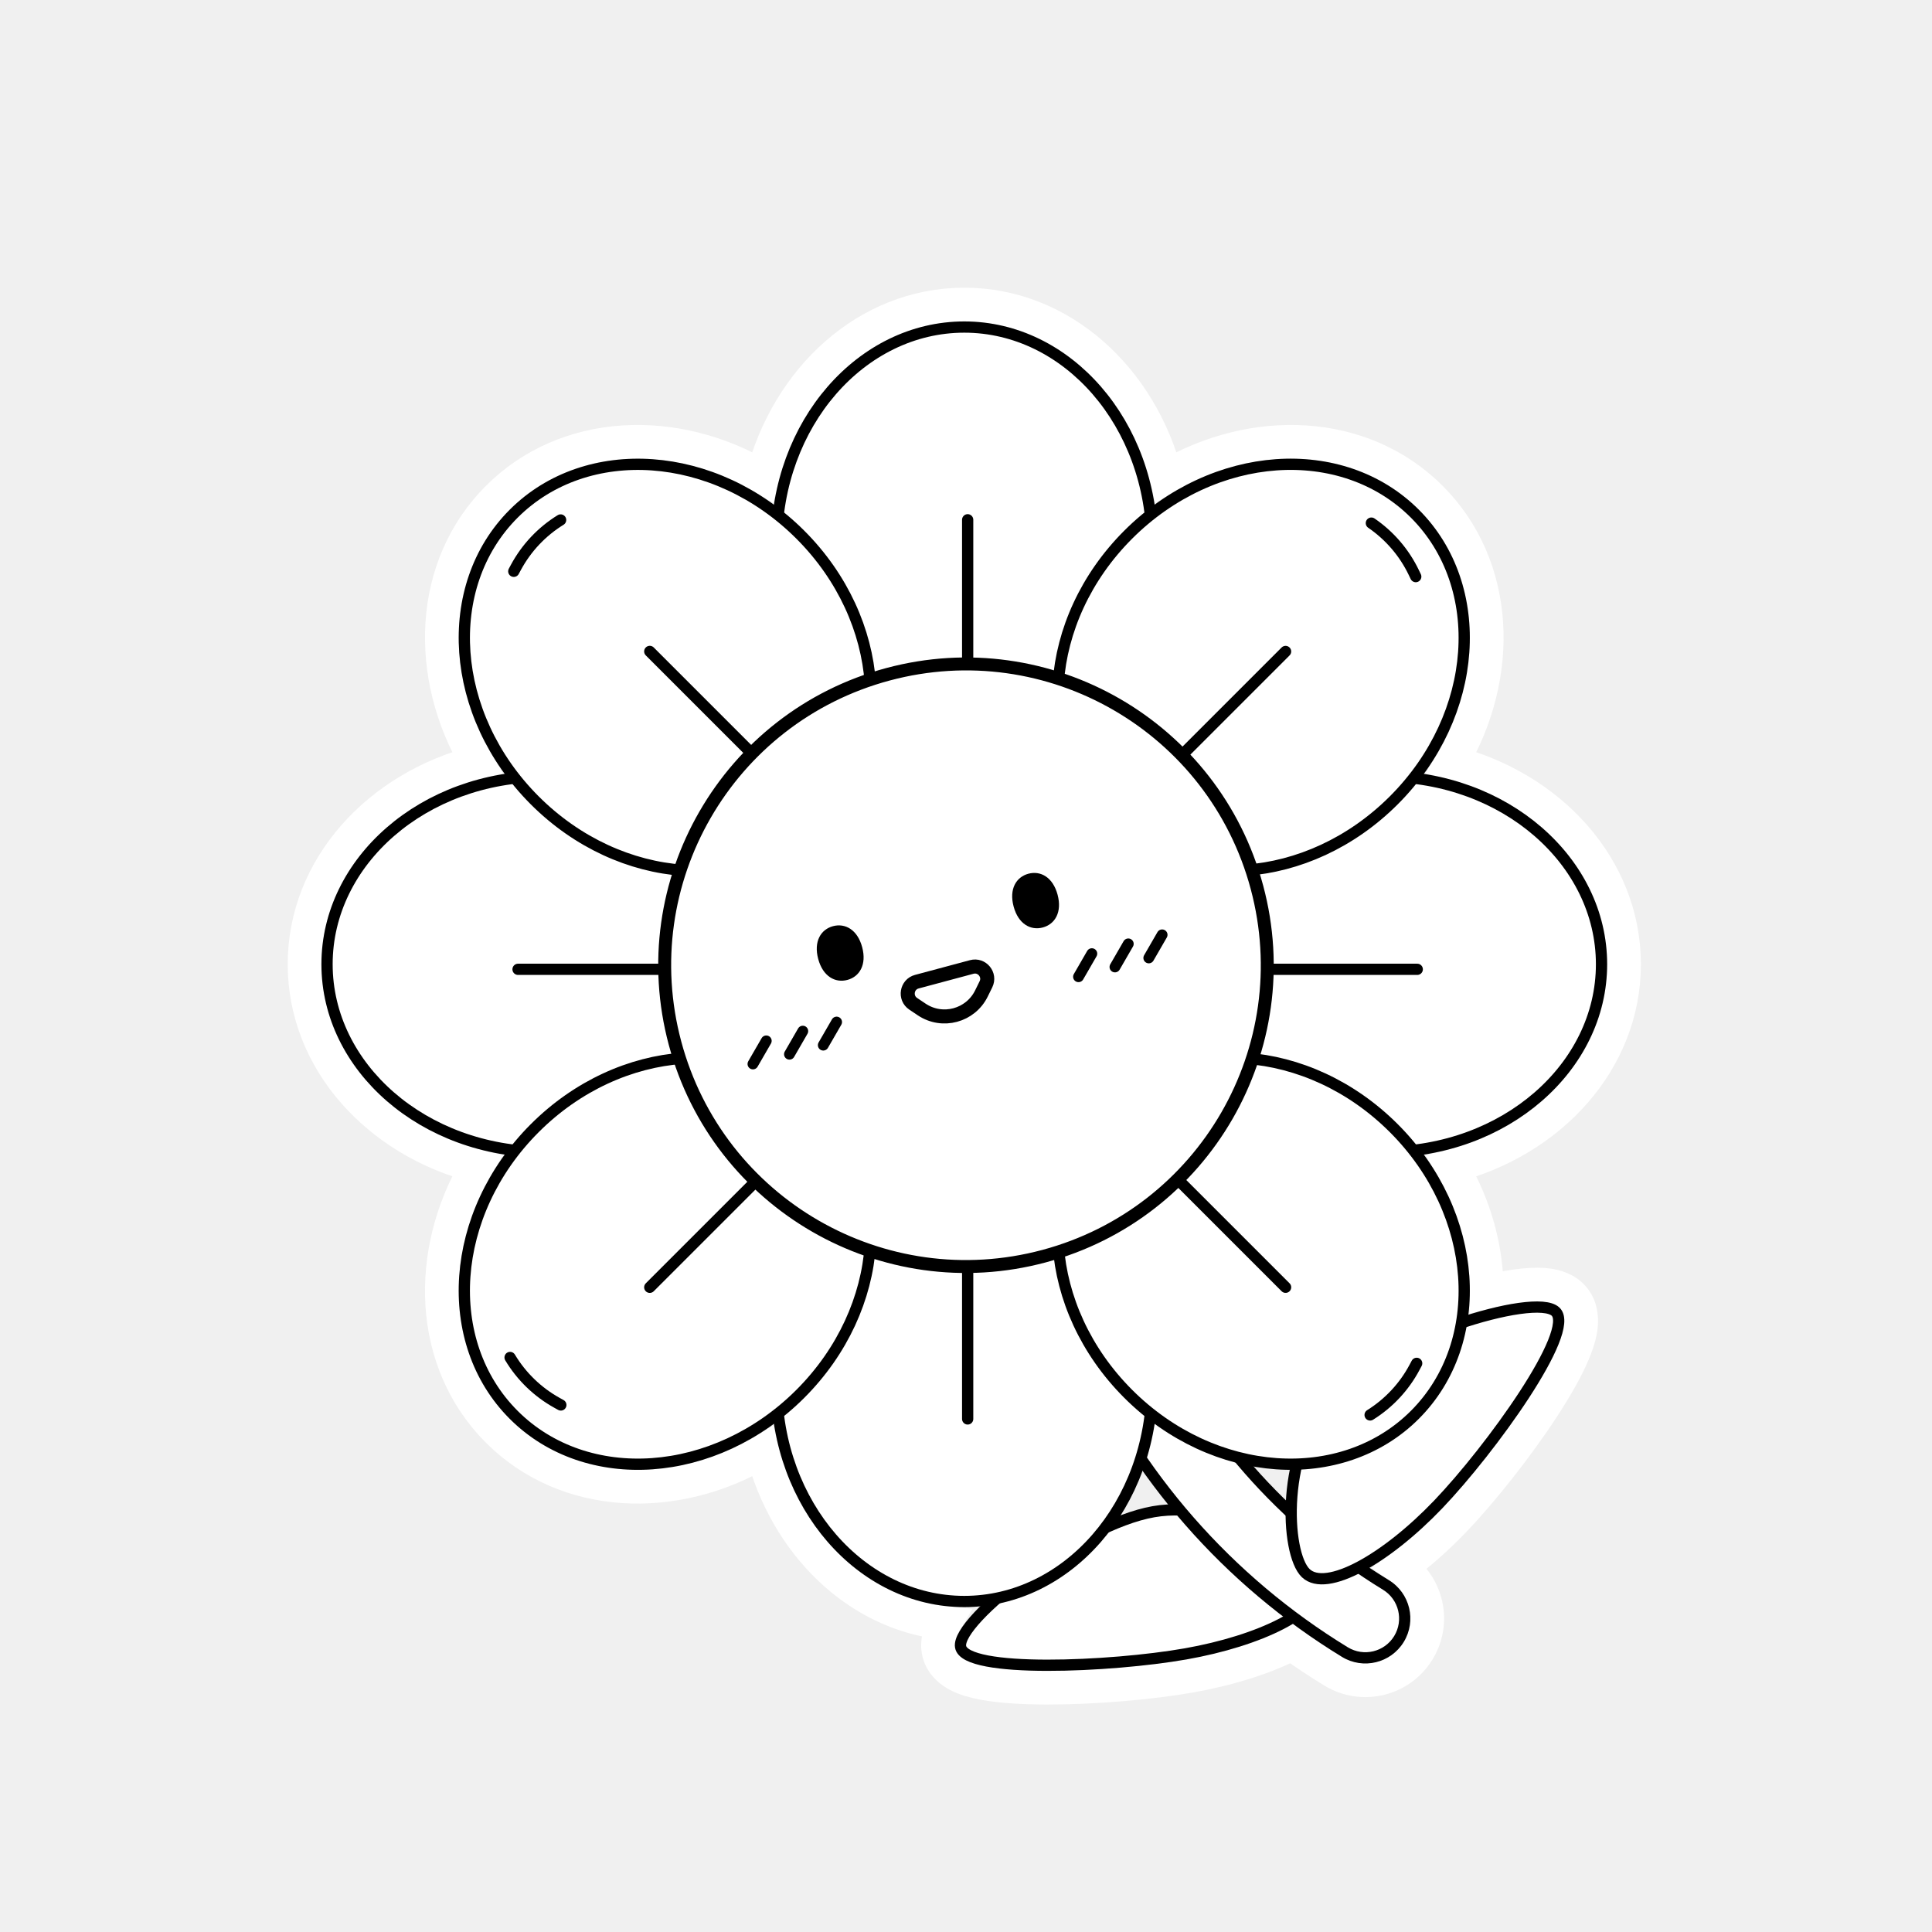
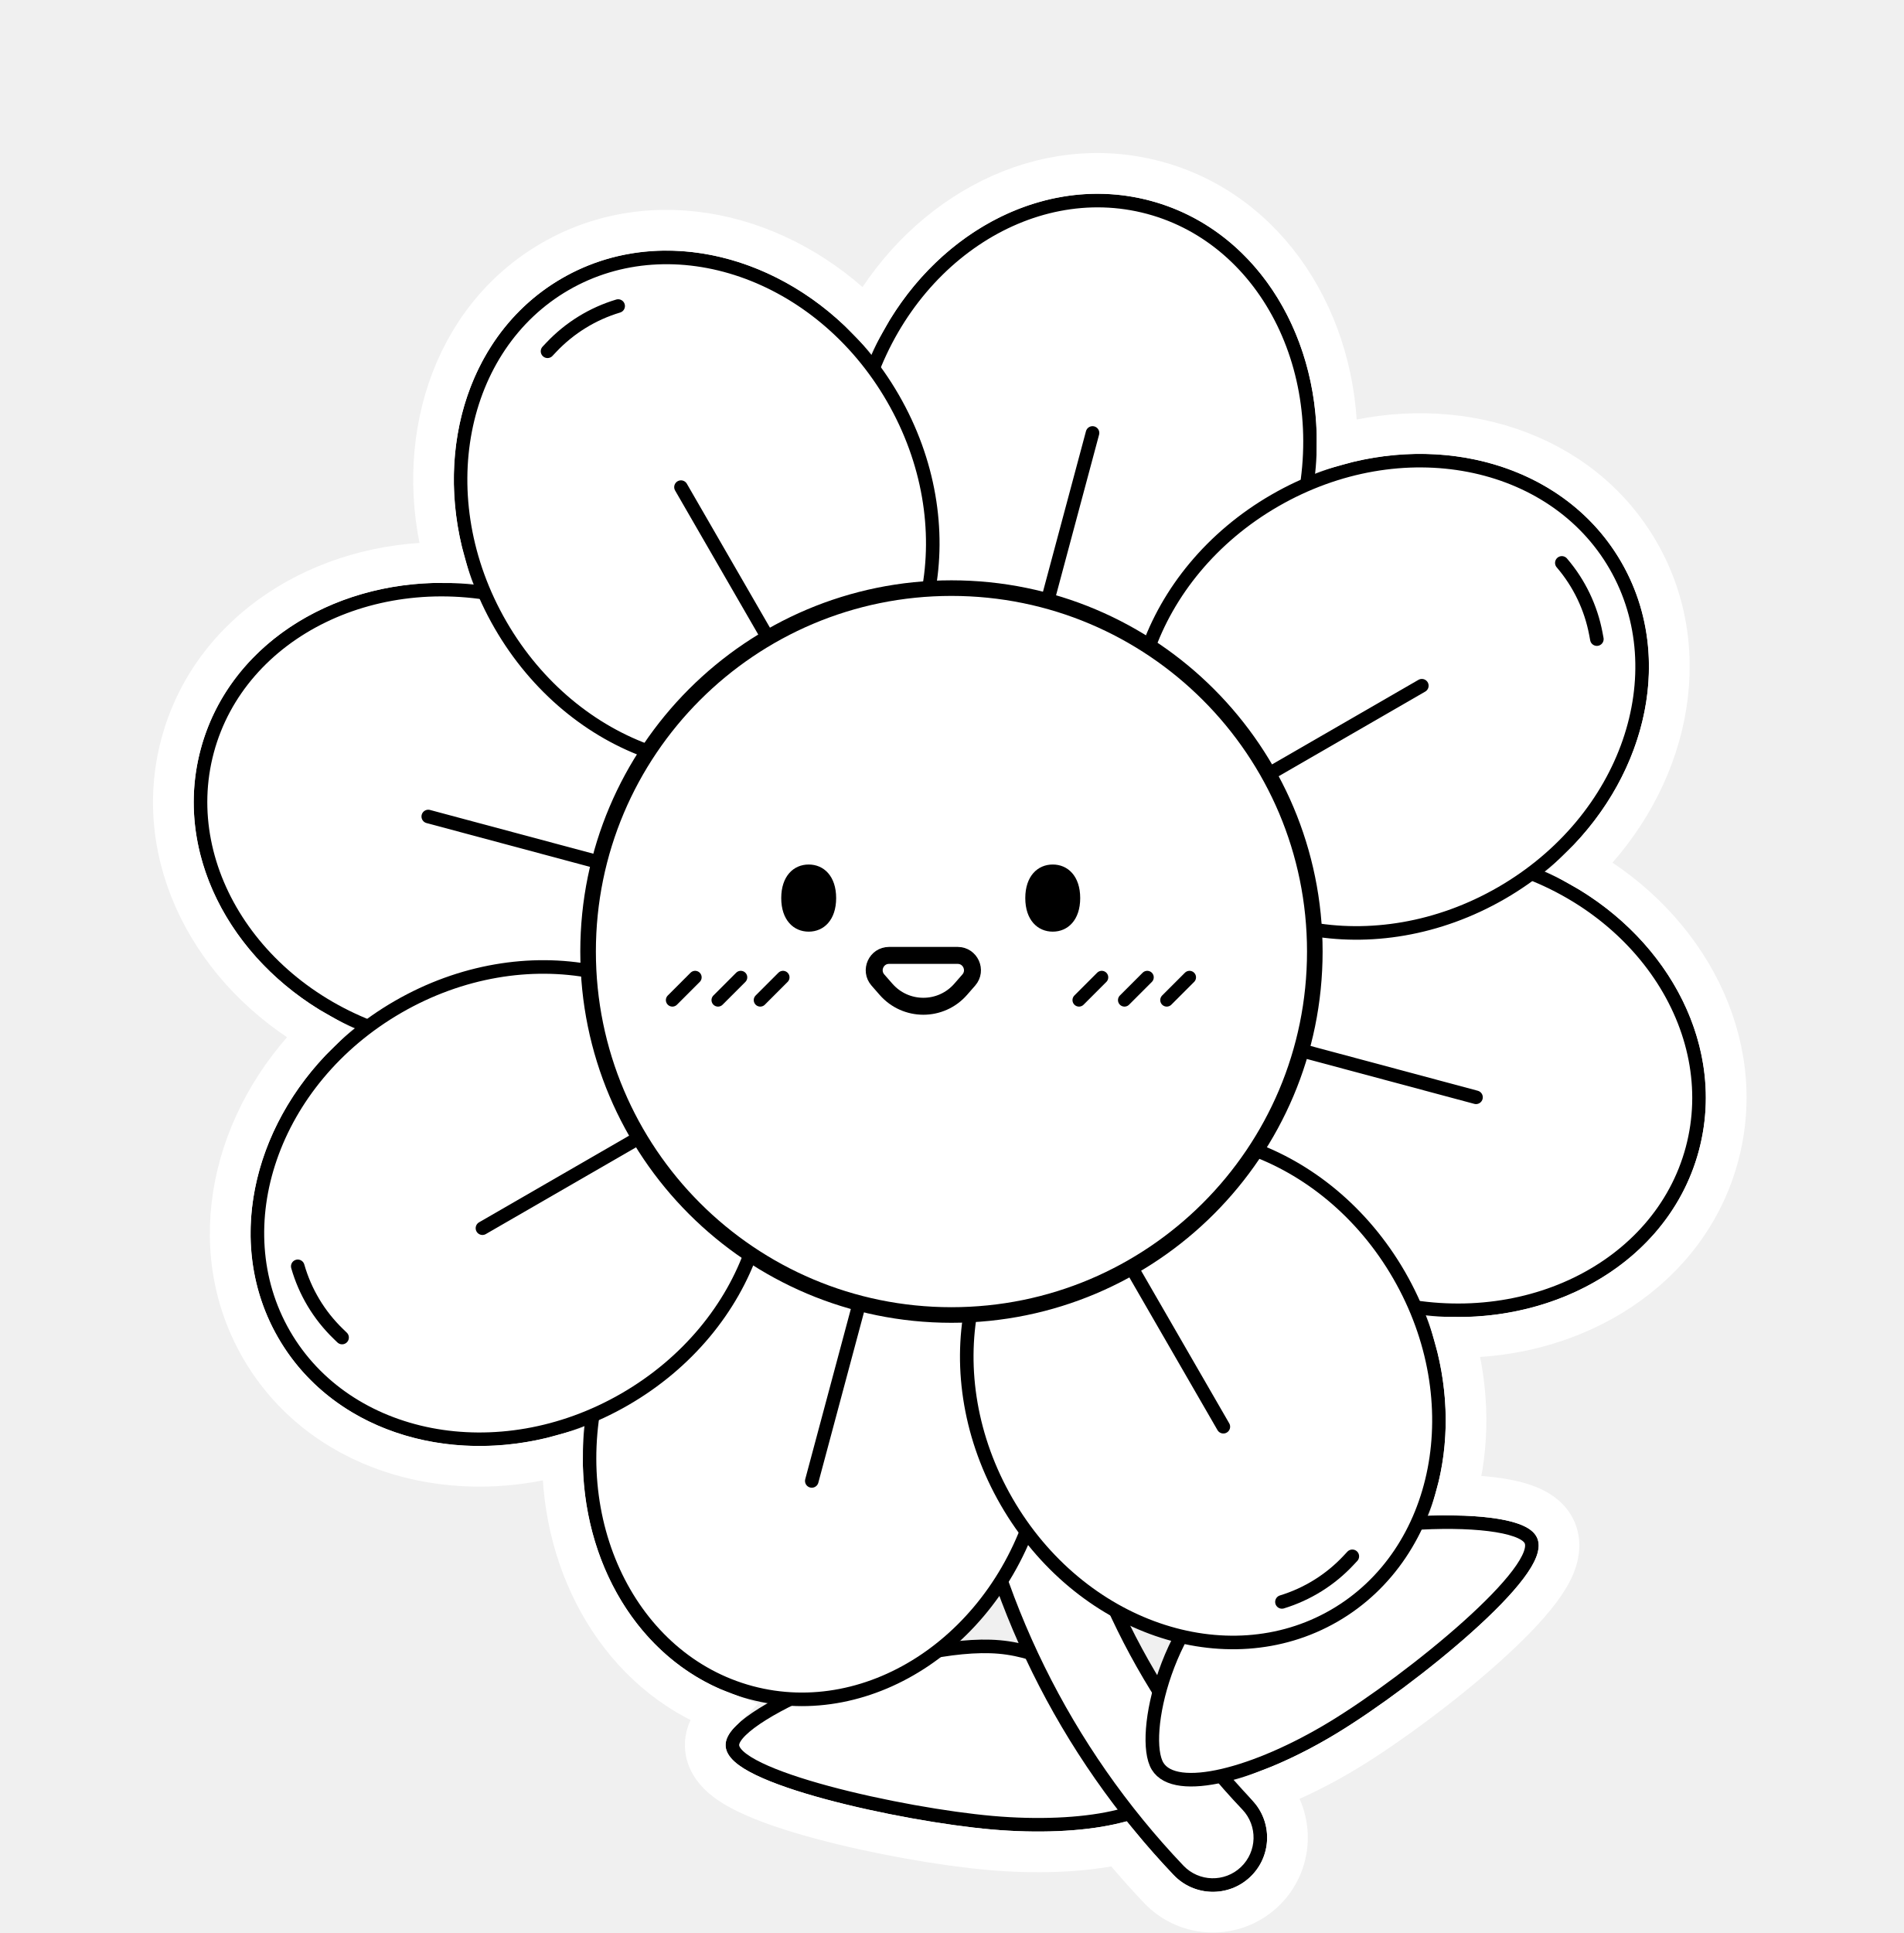
- <svg xmlns="http://www.w3.org/2000/svg" width="247" height="247" viewBox="0 0 247 247" fill="none">
-   <path d="M123.281 38.938C110.874 38.938 100.709 48.418 97.478 60.981C86.308 54.382 72.418 54.867 63.644 63.64C54.87 72.414 54.387 86.304 60.986 97.473C48.42 100.704 38.939 110.87 38.939 123.279C38.939 135.688 48.42 145.852 60.986 149.083C54.386 160.252 54.87 174.143 63.644 182.918C72.418 191.692 86.309 192.175 97.478 185.574C100.49 197.288 109.528 206.321 120.792 207.492C120.366 208.228 119.804 209.414 119.942 210.751L119.981 211.03L120.051 211.353C120.408 212.71 121.402 213.528 122.178 213.987L122.517 214.174C123.457 214.656 124.579 214.96 125.681 215.169C127.92 215.594 130.809 215.758 133.835 215.764C139.916 215.775 147.124 215.139 152.062 214.27C157.023 213.398 161.666 211.947 165.074 210.183C165.096 210.172 165.117 210.159 165.139 210.148C166.86 211.376 168.627 212.547 170.44 213.655C174.165 215.93 179.03 214.755 181.305 211.03C183.503 207.431 182.481 202.768 179.05 200.405C181.358 198.729 183.729 196.642 185.966 194.3C189.436 190.668 193.949 184.998 197.28 179.89L197.28 179.889C198.937 177.347 200.383 174.822 201.246 172.687C201.671 171.635 202.025 170.511 202.123 169.439C202.213 168.443 202.133 166.824 200.861 165.608C199.783 164.579 198.336 164.338 197.398 164.263C196.32 164.178 195.101 164.259 193.853 164.433C192.688 164.595 191.411 164.852 190.07 165.186C190.102 159.751 188.575 154.152 185.577 149.085C198.144 145.855 207.626 135.69 207.626 123.28C207.626 110.87 198.143 100.704 185.576 97.474C192.175 86.305 191.69 72.414 182.917 63.64C174.144 54.867 160.254 54.382 149.085 60.98C145.853 48.417 135.689 38.938 123.281 38.938Z" stroke="white" stroke-width="4.311" stroke-linecap="round" />
-   <path d="M122.81 210.539C123.409 213.943 142.037 213.121 151.563 211.446C161.09 209.771 168.946 205.937 168.347 202.533C167.749 199.129 156.988 191.595 147.462 193.27C137.935 194.945 122.212 207.135 122.81 210.539Z" fill="white" stroke="black" stroke-width="1.437" stroke-linecap="round" />
-   <path d="M138.734 149.141C137.61 146.601 134.638 145.452 132.099 146.577C129.559 147.701 128.412 150.673 129.536 153.213L138.136 172.642C145.217 188.638 157.009 202.094 171.938 211.212C174.308 212.66 177.404 211.912 178.852 209.542C180.3 207.172 179.552 204.075 177.182 202.627C164 194.576 153.587 182.695 147.335 168.571L138.734 149.141Z" fill="white" />
-   <path d="M138.734 149.141L139.391 148.85L139.391 148.85L138.734 149.141ZM132.099 146.577L131.808 145.92L131.808 145.92L132.099 146.577ZM129.536 153.213L130.193 152.922L130.193 152.922L129.536 153.213ZM138.136 172.642L137.479 172.933L137.479 172.933L138.136 172.642ZM171.938 211.212L171.563 211.826L171.563 211.825L171.938 211.212ZM178.852 209.542L179.465 209.917L179.465 209.917L178.852 209.542ZM177.182 202.627L177.557 202.014L177.557 202.014L177.182 202.627ZM147.335 168.571L146.678 168.861L146.678 168.861L147.335 168.571ZM138.734 149.141L138.077 149.431C137.113 147.254 134.566 146.27 132.389 147.234L132.099 146.577L131.808 145.92C134.711 144.635 138.106 145.947 139.391 148.85L138.734 149.141ZM132.099 146.577L132.389 147.234C130.213 148.197 129.229 150.745 130.193 152.922L129.536 153.213L128.879 153.504C127.594 150.601 128.905 147.205 131.808 145.92L132.099 146.577ZM129.536 153.213L130.193 152.922L138.793 172.351L138.136 172.642L137.479 172.933L128.879 153.504L129.536 153.213ZM138.136 172.642L138.793 172.351C145.815 188.213 157.508 201.557 172.312 210.599L171.938 211.212L171.563 211.825C156.51 202.631 144.619 189.062 137.479 172.933L138.136 172.642ZM171.938 211.212L172.312 210.599C174.344 211.84 176.998 211.199 178.239 209.168L178.852 209.542L179.465 209.917C177.811 212.626 174.272 213.48 171.563 211.826L171.938 211.212ZM178.852 209.542L178.239 209.168C179.48 207.136 178.839 204.482 176.807 203.241L177.182 202.627L177.557 202.014C180.265 203.669 181.12 207.208 179.465 209.917L178.852 209.542ZM177.182 202.627L176.808 203.241C163.501 195.113 152.989 183.12 146.678 168.861L147.335 168.571L147.992 168.28C154.185 182.27 164.499 194.039 177.557 202.014L177.182 202.627ZM147.335 168.571L146.678 168.861L138.077 149.431L138.734 149.141L139.391 148.85L147.992 168.28L147.335 168.571Z" fill="black" />
-   <path d="M198.874 167.689C201.502 170.199 190.568 185.324 183.887 192.318C177.205 199.312 169.565 203.631 166.937 201.121C164.309 198.611 163.67 185.147 170.351 178.153C177.033 171.159 196.247 165.178 198.874 167.689Z" fill="white" stroke="black" stroke-width="1.437" stroke-linecap="round" />
-   <path d="M41.811 123.275C41.811 136.444 54.165 147.288 69.629 147.289C85.092 147.289 97.447 136.444 97.447 123.275C97.447 110.106 85.092 99.262 69.629 99.262C54.166 99.262 41.812 110.106 41.811 123.275Z" fill="white" stroke="black" stroke-width="1.437" />
-   <path d="M149.114 123.275C149.114 136.444 161.468 147.288 176.931 147.289C192.395 147.289 204.75 136.444 204.75 123.275C204.75 110.106 192.395 99.262 176.931 99.262C161.468 99.262 149.114 110.106 149.114 123.275Z" fill="white" stroke="black" stroke-width="1.437" />
-   <path d="M123.281 41.813C110.112 41.813 99.267 54.167 99.267 69.63C99.267 85.094 110.112 97.448 123.281 97.448C136.449 97.448 147.293 85.094 147.293 69.63C147.293 54.167 136.449 41.813 123.281 41.813Z" fill="white" stroke="black" stroke-width="1.437" />
-   <path d="M123.282 149.11C110.114 149.11 99.269 161.464 99.269 176.927C99.269 192.391 110.113 204.746 123.282 204.746C136.451 204.745 147.295 192.391 147.295 176.927C147.295 161.464 136.451 149.11 123.282 149.11Z" fill="white" stroke="black" stroke-width="1.437" />
-   <path d="M65.674 65.673C56.363 74.985 57.43 91.388 68.364 102.323C79.299 113.257 95.703 114.325 105.015 105.013C114.327 95.701 113.258 79.297 102.324 68.363C91.39 57.429 74.986 56.361 65.674 65.673Z" fill="white" stroke="black" stroke-width="1.437" />
-   <path d="M141.544 141.543C132.232 150.855 133.299 167.259 144.233 178.193C155.168 189.127 171.572 190.195 180.884 180.883C190.196 171.571 189.127 155.167 178.193 144.233C167.259 133.299 150.856 132.231 141.544 141.543Z" fill="white" stroke="black" stroke-width="1.437" />
-   <path d="M180.883 65.669C171.571 56.358 155.167 57.425 144.233 68.359C133.299 79.293 132.231 95.698 141.543 105.01C150.855 114.322 167.259 113.253 178.193 102.319C189.127 91.385 190.195 74.981 180.883 65.669Z" fill="white" stroke="black" stroke-width="1.437" />
-   <path d="M105.015 141.544C95.703 132.232 79.299 133.299 68.364 144.234C57.43 155.168 56.362 171.572 65.674 180.884C74.986 190.196 91.39 189.128 102.324 178.193C113.258 167.259 114.326 150.856 105.015 141.544Z" fill="white" stroke="black" stroke-width="1.437" />
-   <path d="M86.759 123.924L66.23 123.924" stroke="black" stroke-width="1.437" stroke-linecap="round" />
-   <path d="M181.191 123.924L160.663 123.924" stroke="black" stroke-width="1.437" stroke-linecap="round" />
-   <path d="M123.713 86.98L123.713 66.451" stroke="black" stroke-width="1.437" stroke-linecap="round" />
-   <path d="M123.713 181.408L123.713 160.879" stroke="black" stroke-width="1.437" stroke-linecap="round" />
-   <path d="M97.586 97.799L83.07 83.283" stroke="black" stroke-width="1.437" stroke-linecap="round" />
-   <path d="M164.359 164.573L149.843 150.057" stroke="black" stroke-width="1.437" stroke-linecap="round" />
-   <path d="M149.841 97.804L164.357 83.288" stroke="black" stroke-width="1.437" stroke-linecap="round" />
-   <path d="M83.069 164.577L97.585 150.061" stroke="black" stroke-width="1.437" stroke-linecap="round" />
-   <circle cx="39.336" cy="39.336" r="38.51" transform="matrix(-0.965926 0.258819 0.258819 0.965926 151.312 75.2251)" fill="white" stroke="black" stroke-width="1.653" />
-   <path d="M117.831 129.056C120.476 130.83 124.071 129.867 125.475 127.009L126.051 125.836C126.647 124.622 125.535 123.275 124.239 123.622L117.21 125.506C115.914 125.853 115.624 127.576 116.747 128.329L117.831 129.056Z" stroke="black" stroke-width="1.796" stroke-linecap="round" stroke-linejoin="round" />
-   <path d="M135.208 114.385C135.809 116.627 134.87 118.158 133.318 118.574C131.766 118.99 130.188 118.134 129.587 115.891C128.986 113.649 129.925 112.119 131.477 111.703C133.029 111.287 134.608 112.143 135.208 114.385Z" fill="black" />
-   <path d="M104.604 122.598C105.205 124.84 106.783 125.696 108.336 125.28C109.888 124.864 110.827 123.334 110.226 121.092C109.625 118.849 108.047 117.993 106.495 118.409C104.942 118.825 104.004 120.356 104.604 122.598Z" fill="black" />
-   <path d="M148.574 119.514L146.868 122.469" stroke="black" stroke-width="1.379" stroke-linecap="round" stroke-linejoin="round" />
-   <path d="M144.248 120.67L142.542 123.625" stroke="black" stroke-width="1.379" stroke-linecap="round" stroke-linejoin="round" />
-   <path d="M139.589 121.92L137.883 124.875" stroke="black" stroke-width="1.379" stroke-linecap="round" stroke-linejoin="round" />
-   <path d="M106.959 130.665L105.253 133.619" stroke="black" stroke-width="1.379" stroke-linecap="round" stroke-linejoin="round" />
-   <path d="M102.635 131.825L100.929 134.78" stroke="black" stroke-width="1.379" stroke-linecap="round" stroke-linejoin="round" />
-   <path d="M97.966 133.071L96.26 136.026" stroke="black" stroke-width="1.379" stroke-linecap="round" stroke-linejoin="round" />
-   <path d="M71.674 66.475C69.27 67.957 67.299 70.047 65.959 72.533L65.685 73.041" stroke="black" stroke-width="1.437" stroke-linecap="round" />
-   <path d="M65.211 173.548C66.663 175.971 68.727 177.968 71.196 179.34L71.701 179.621" stroke="black" stroke-width="1.437" stroke-linecap="round" />
-   <path d="M175.164 180.896C177.56 179.401 179.52 177.301 180.847 174.808L181.119 174.298" stroke="black" stroke-width="1.437" stroke-linecap="round" />
-   <path d="M175.324 66.878C177.656 68.472 179.527 70.651 180.75 73.197L181 73.717" stroke="black" stroke-width="1.437" stroke-linecap="round" />
+ <svg xmlns="http://www.w3.org/2000/svg" width="262" height="266" viewBox="0 0 262 266" fill="none">
+   <path d="M100.808 240.018C100.415 244.489 124.059 249.72 136.572 250.822C149.086 251.923 160.23 249.752 160.623 245.281C161.017 240.81 150.05 227.742 137.537 226.641C125.023 225.54 101.201 235.547 100.808 240.018Z" fill="white" stroke="black" stroke-width="1.866" stroke-linecap="round" />
+   <path d="M141.419 168.347C140.862 164.783 137.522 162.345 133.958 162.902C130.394 163.459 127.955 166.799 128.511 170.363L132.771 197.628C136.276 220.074 146.546 240.917 162.208 257.374C164.694 259.986 168.829 260.088 171.442 257.602C174.055 255.115 174.158 250.98 171.671 248.367C157.842 233.836 148.773 215.432 145.677 195.612L141.419 168.347Z" fill="white" />
+   <path d="M141.419 168.347L142.341 168.203L142.341 168.203L141.419 168.347ZM133.958 162.902L133.814 161.98L133.814 161.98L133.958 162.902ZM128.511 170.363L127.59 170.507L127.59 170.507L128.511 170.363ZM132.771 197.628L133.693 197.484L133.693 197.484L132.771 197.628ZM162.208 257.374L161.532 258.017L161.532 258.017L162.208 257.374ZM171.442 257.602L172.085 258.278L172.085 258.278L171.442 257.602ZM171.671 248.367L172.347 247.724L172.347 247.724L171.671 248.367ZM145.677 195.612L144.755 195.756L144.755 195.756L145.677 195.612ZM141.419 168.347L140.497 168.491C140.02 165.436 137.157 163.347 134.102 163.824L133.958 162.902L133.814 161.98C137.887 161.344 141.705 164.13 142.341 168.203L141.419 168.347ZM133.958 162.902L134.102 163.824C131.047 164.301 128.956 167.165 129.433 170.219L128.511 170.363L127.59 170.507C126.953 166.434 129.741 162.616 133.814 161.98L133.958 162.902ZM128.511 170.363L129.433 170.219L133.693 197.484L132.771 197.628L131.849 197.772L127.59 170.507L128.511 170.363ZM132.771 197.628L133.693 197.484C137.169 219.742 147.352 240.411 162.884 256.73L162.208 257.374L161.532 258.017C145.739 241.423 135.384 220.405 131.849 197.772L132.771 197.628ZM162.208 257.374L162.883 256.73C165.015 258.97 168.559 259.057 170.799 256.926L171.442 257.602L172.085 258.278C169.099 261.12 164.374 261.003 161.532 258.017L162.208 257.374ZM171.442 257.602L170.798 256.926C173.038 254.794 173.127 251.25 170.995 249.01L171.671 248.367L172.347 247.724C175.189 250.71 175.071 255.436 172.085 258.278L171.442 257.602ZM171.671 248.367L170.995 249.01C157.035 234.342 147.88 215.764 144.755 195.756L145.677 195.612L146.599 195.468C149.665 215.1 158.648 233.33 172.347 247.724L171.671 248.367ZM145.677 195.612L144.755 195.756L140.497 168.491L141.419 168.347L142.341 168.203L146.599 195.468L145.677 195.612Z" fill="black" />
+   <path d="M210.628 211.839C213.081 215.871 194.281 231.169 183.548 237.697C172.816 244.224 161.779 247.075 159.326 243.043C156.874 239.01 160.598 221.906 171.33 215.379C182.062 208.851 208.175 207.806 210.628 211.839Z" fill="white" stroke="black" stroke-width="1.866" stroke-linecap="round" />
+   <path d="M28.526 103.339C24.1 119.858 35.953 137.614 55.351 142.812C74.749 148.01 93.892 138.559 98.319 122.039C102.745 105.519 90.892 87.764 71.494 82.566C52.096 77.368 32.953 86.819 28.526 103.339Z" fill="white" stroke="black" stroke-width="1.866" />
+   <path d="M163.133 139.408C158.707 155.928 170.559 173.684 189.958 178.882C209.356 184.079 228.498 174.629 232.925 158.109C237.351 141.589 225.498 123.834 206.1 118.636C186.702 113.438 167.559 122.889 163.133 139.408Z" fill="white" stroke="black" stroke-width="1.866" />
+   <path d="M158.108 28.528C141.588 24.101 123.832 35.954 118.635 55.352C113.437 74.75 122.887 93.893 139.407 98.32C155.927 102.746 173.683 90.893 178.881 71.495C184.078 52.097 174.628 32.954 158.108 28.528Z" fill="white" stroke="black" stroke-width="1.866" />
+   <path d="M122.044 163.129C105.524 158.702 87.769 170.555 82.571 189.953C77.373 209.351 86.824 228.494 103.344 232.921C119.863 237.347 137.619 225.494 142.817 206.096C148.015 186.698 138.564 167.555 122.044 163.129Z" fill="white" stroke="black" stroke-width="1.866" />
+   <path d="M77.825 39.097C63.014 47.648 58.84 68.584 68.881 85.976C78.923 103.368 99.141 110.222 113.952 101.67C128.764 93.119 132.938 72.183 122.896 54.791C112.855 37.399 92.637 30.545 77.825 39.097Z" fill="white" stroke="black" stroke-width="1.866" />
+   <path d="M147.496 159.776C132.685 168.327 128.511 189.264 138.552 206.655C148.593 224.047 168.812 230.901 183.623 222.35C198.434 213.798 202.608 192.862 192.567 175.47C182.526 158.078 162.307 151.224 147.496 159.776Z" fill="white" stroke="black" stroke-width="1.866" />
+   <path d="M222.348 77.822C213.796 63.01 192.86 58.837 175.468 68.878C158.076 78.919 151.223 99.137 159.774 113.949C168.325 128.76 189.262 132.934 206.654 122.893C224.046 112.851 230.899 92.633 222.348 77.822Z" fill="white" stroke="black" stroke-width="1.866" />
+   <path d="M101.673 147.497C93.122 132.686 72.186 128.512 54.794 138.553C37.402 148.595 30.549 168.813 39.1 183.624C47.651 198.436 68.588 202.61 85.979 192.568C103.371 182.527 110.225 162.309 101.673 147.497Z" fill="white" stroke="black" stroke-width="1.866" />
+   <path d="M84.697 119.259L58.945 112.359" stroke="black" stroke-width="1.866" stroke-linecap="round" />
+   <path d="M203.156 151L177.404 144.1" stroke="black" stroke-width="1.866" stroke-linecap="round" />
+   <path d="M143.473 85.331L150.373 59.579" stroke="black" stroke-width="1.866" stroke-linecap="round" />
+   <path d="M111.733 203.791L118.633 178.039" stroke="black" stroke-width="1.866" stroke-linecap="round" />
+   <path d="M107.06 90.123L93.729 67.034" stroke="black" stroke-width="1.866" stroke-linecap="round" />
+   <path d="M168.38 196.33L155.05 173.241" stroke="black" stroke-width="1.866" stroke-linecap="round" />
+   <path d="M172.611 107.692L195.7 94.362" stroke="black" stroke-width="1.866" stroke-linecap="round" />
+   <path d="M66.403 169.011L89.492 155.681" stroke="black" stroke-width="1.866" stroke-linecap="round" />
+   <circle cx="51.086" cy="51.086" r="50.013" transform="matrix(-1 0 0 1 182.042 79.8579)" fill="white" stroke="black" stroke-width="2.146" />
+   <path d="M121.948 136.135C124.669 139.25 129.503 139.251 132.225 136.137L133.341 134.86C134.498 133.537 133.555 131.473 131.813 131.473L122.362 131.473C120.619 131.473 119.676 133.537 120.832 134.86L121.948 136.135Z" stroke="black" stroke-width="2.333" stroke-linecap="round" stroke-linejoin="round" />
+   <path d="M148.677 123.585C148.677 126.6 146.985 128.204 144.898 128.204C142.81 128.204 141.118 126.6 141.118 123.585C141.118 120.57 142.81 118.966 144.898 118.966C146.985 118.966 148.677 120.57 148.677 123.585Z" fill="black" />
+   <path d="M107.528 123.585C107.528 126.6 109.22 128.204 111.307 128.204C113.394 128.204 115.086 126.6 115.086 123.585C115.086 120.57 113.394 118.966 111.307 118.966C109.22 118.966 107.528 120.57 107.528 123.585Z" fill="black" />
+   <path d="M163.723 134.49L160.589 137.623" stroke="black" stroke-width="1.79" stroke-linecap="round" stroke-linejoin="round" />
+   <path d="M157.905 134.49L154.772 137.623" stroke="black" stroke-width="1.79" stroke-linecap="round" stroke-linejoin="round" />
+   <path d="M151.643 134.49L148.51 137.623" stroke="black" stroke-width="1.79" stroke-linecap="round" stroke-linejoin="round" />
+   <path d="M107.772 134.49L104.639 137.623" stroke="black" stroke-width="1.79" stroke-linecap="round" stroke-linejoin="round" />
+   <path d="M101.958 134.49L98.825 137.623" stroke="black" stroke-width="1.79" stroke-linecap="round" stroke-linejoin="round" />
+   <path d="M95.678 134.49L92.545 137.623" stroke="black" stroke-width="1.79" stroke-linecap="round" stroke-linejoin="round" />
+   <path d="M85.082 42.115C81.568 43.167 78.393 45.125 75.876 47.793L75.361 48.339" stroke="black" stroke-width="1.866" stroke-linecap="round" />
+   <path d="M40.984 174.259C41.992 177.786 43.909 180.985 46.545 183.536L47.084 184.058" stroke="black" stroke-width="1.866" stroke-linecap="round" />
+   <path d="M176.444 220.439C179.952 219.368 183.116 217.393 185.619 214.712L186.131 214.164" stroke="black" stroke-width="1.866" stroke-linecap="round" />
+   <path d="M214.968 77.461C217.357 80.244 218.972 83.606 219.651 87.211L219.789 87.948" stroke="black" stroke-width="1.866" stroke-linecap="round" />
+   <path d="M159.074 24.921C143.509 20.751 127.572 29.226 119.295 43.9C107.502 31.868 89.914 27.807 75.959 35.864C62.004 43.921 56.728 61.183 61.252 77.413C44.403 77.241 29.092 86.806 24.921 102.373C20.75 117.939 29.227 133.878 43.904 142.154C31.871 153.947 27.809 171.535 35.866 185.491C43.924 199.447 61.188 204.722 77.418 200.197C77.259 215.903 85.559 230.272 99.296 235.527C98.514 236.306 97.41 237.606 97.134 239.33L97.089 239.692L97.074 239.908C96.971 242.123 98.325 243.685 99.214 244.489C100.231 245.409 101.536 246.168 102.849 246.8C105.514 248.086 109.084 249.264 112.877 250.288C120.502 252.346 129.758 253.97 136.245 254.541C142.761 255.114 149.072 254.854 153.94 253.788C153.972 253.781 154.004 253.773 154.035 253.766C155.78 255.885 157.604 257.947 159.506 259.946C163.414 264.052 169.91 264.213 174.017 260.305C177.984 256.529 178.268 250.337 174.759 246.219C178.219 244.893 181.894 243.072 185.487 240.886C191.061 237.496 198.629 231.9 204.524 226.611C207.458 223.98 210.121 221.297 211.921 218.909C212.697 217.879 213.423 216.762 213.915 215.62L214.111 215.128C214.559 213.91 215.004 211.852 213.816 209.9L213.619 209.599C212.596 208.149 211.005 207.433 209.925 207.049C208.602 206.579 207.044 206.27 205.421 206.069C203.905 205.881 202.216 205.775 200.422 205.743C202.288 198.935 202.255 191.398 200.197 184.034C217.047 184.206 232.359 174.642 236.53 159.075C240.702 143.507 232.223 127.565 217.544 119.29C229.576 107.497 233.637 89.91 225.58 75.955C217.523 62 200.263 56.723 184.034 61.246C184.203 44.399 174.639 29.092 159.074 24.921Z" stroke="white" stroke-width="5.599" stroke-linecap="round" />
</svg>
